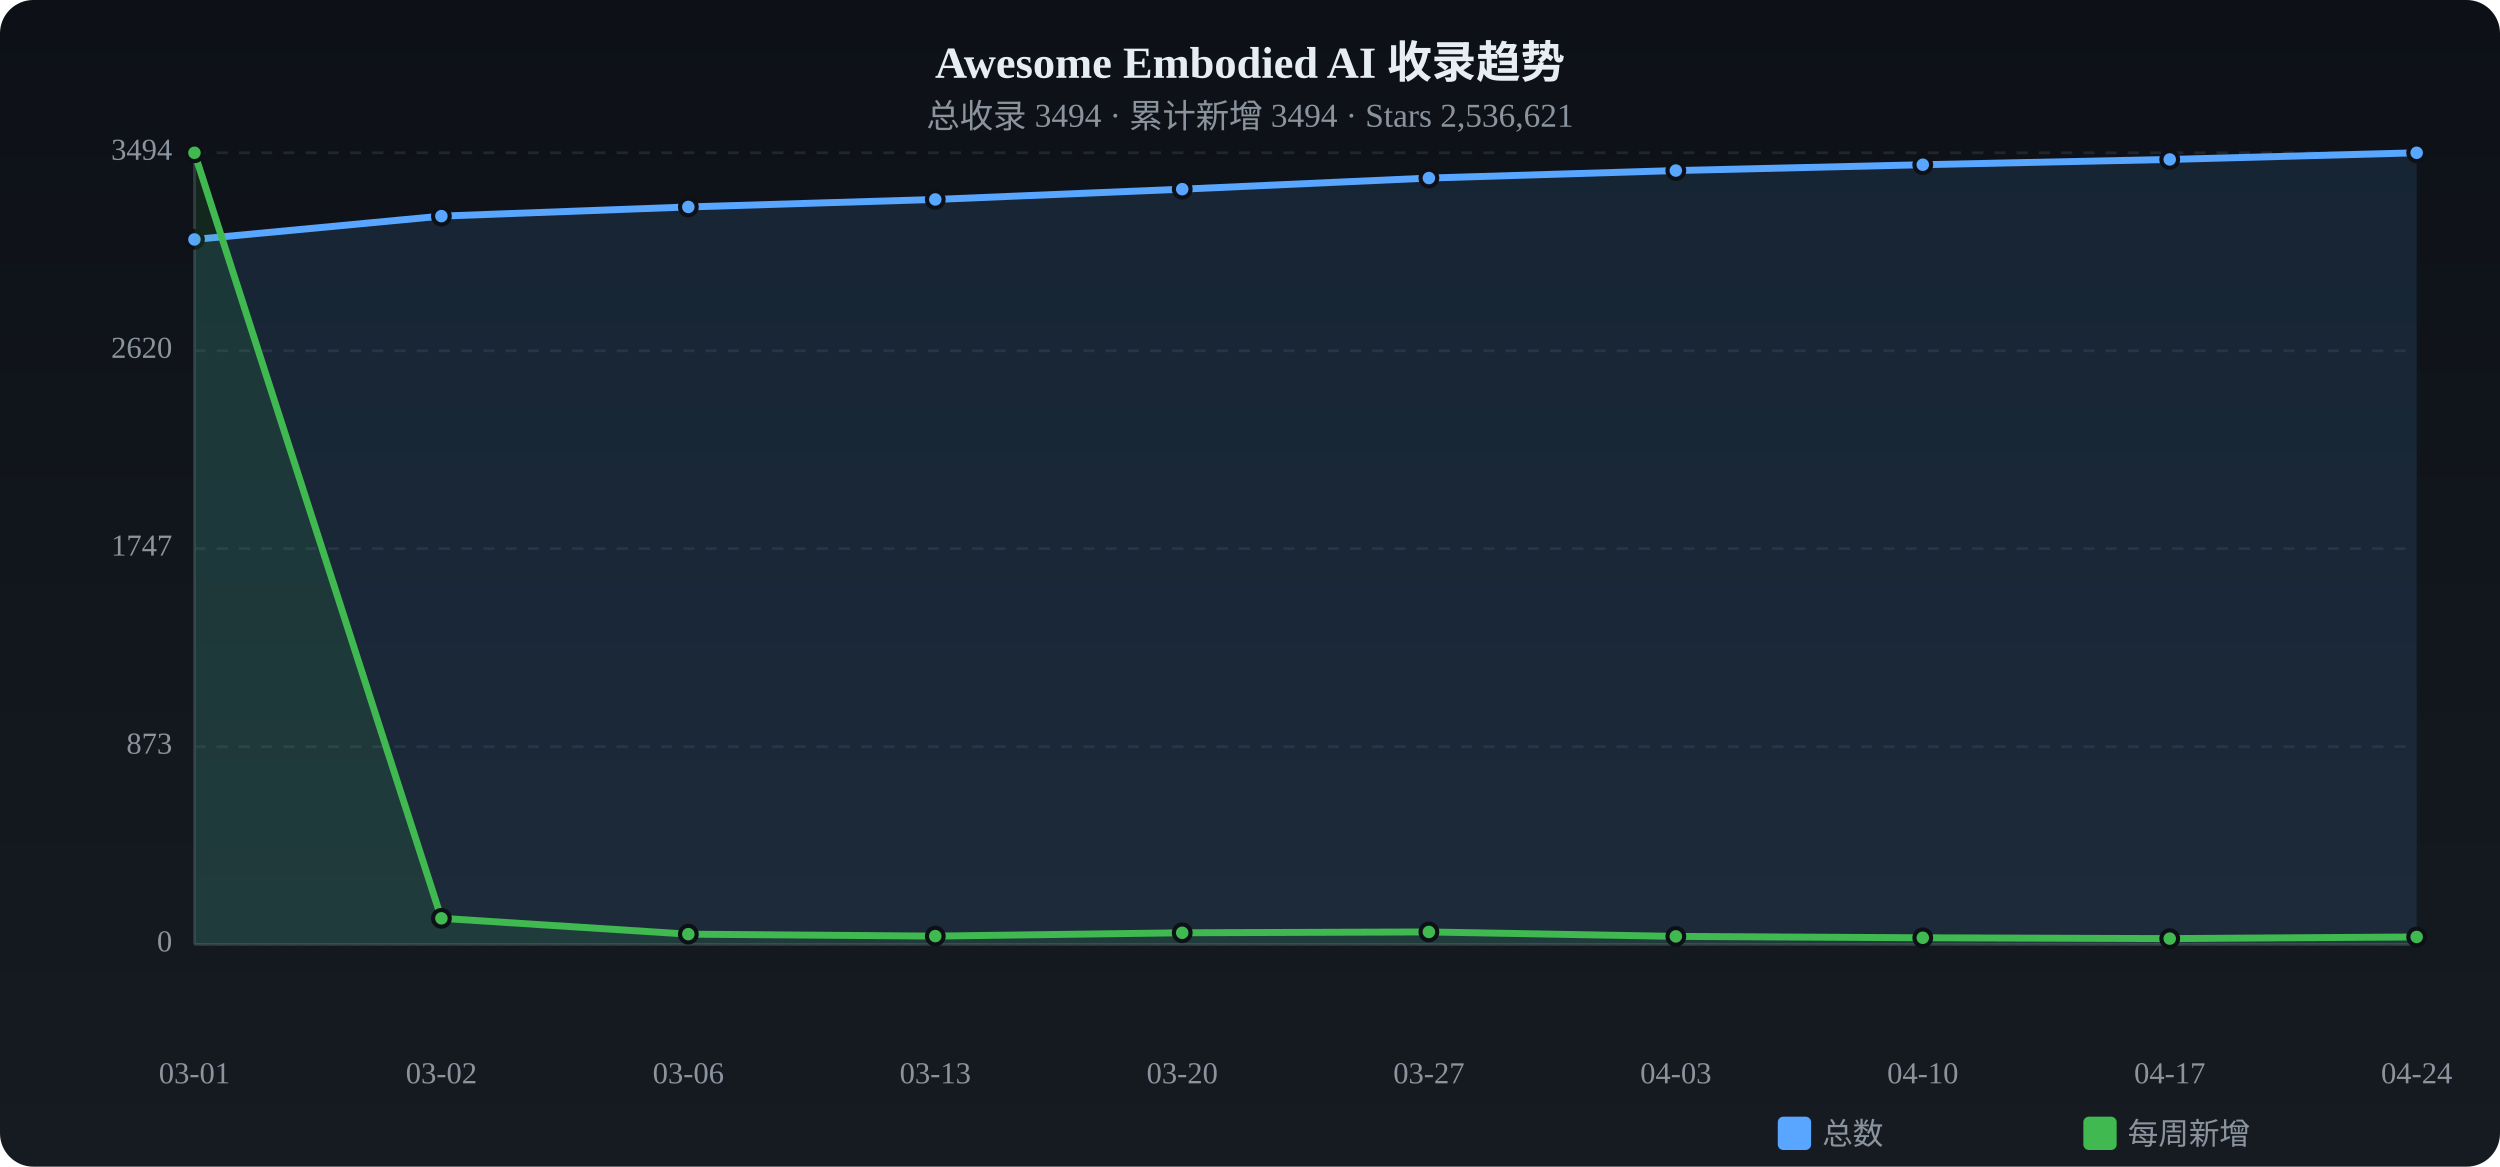
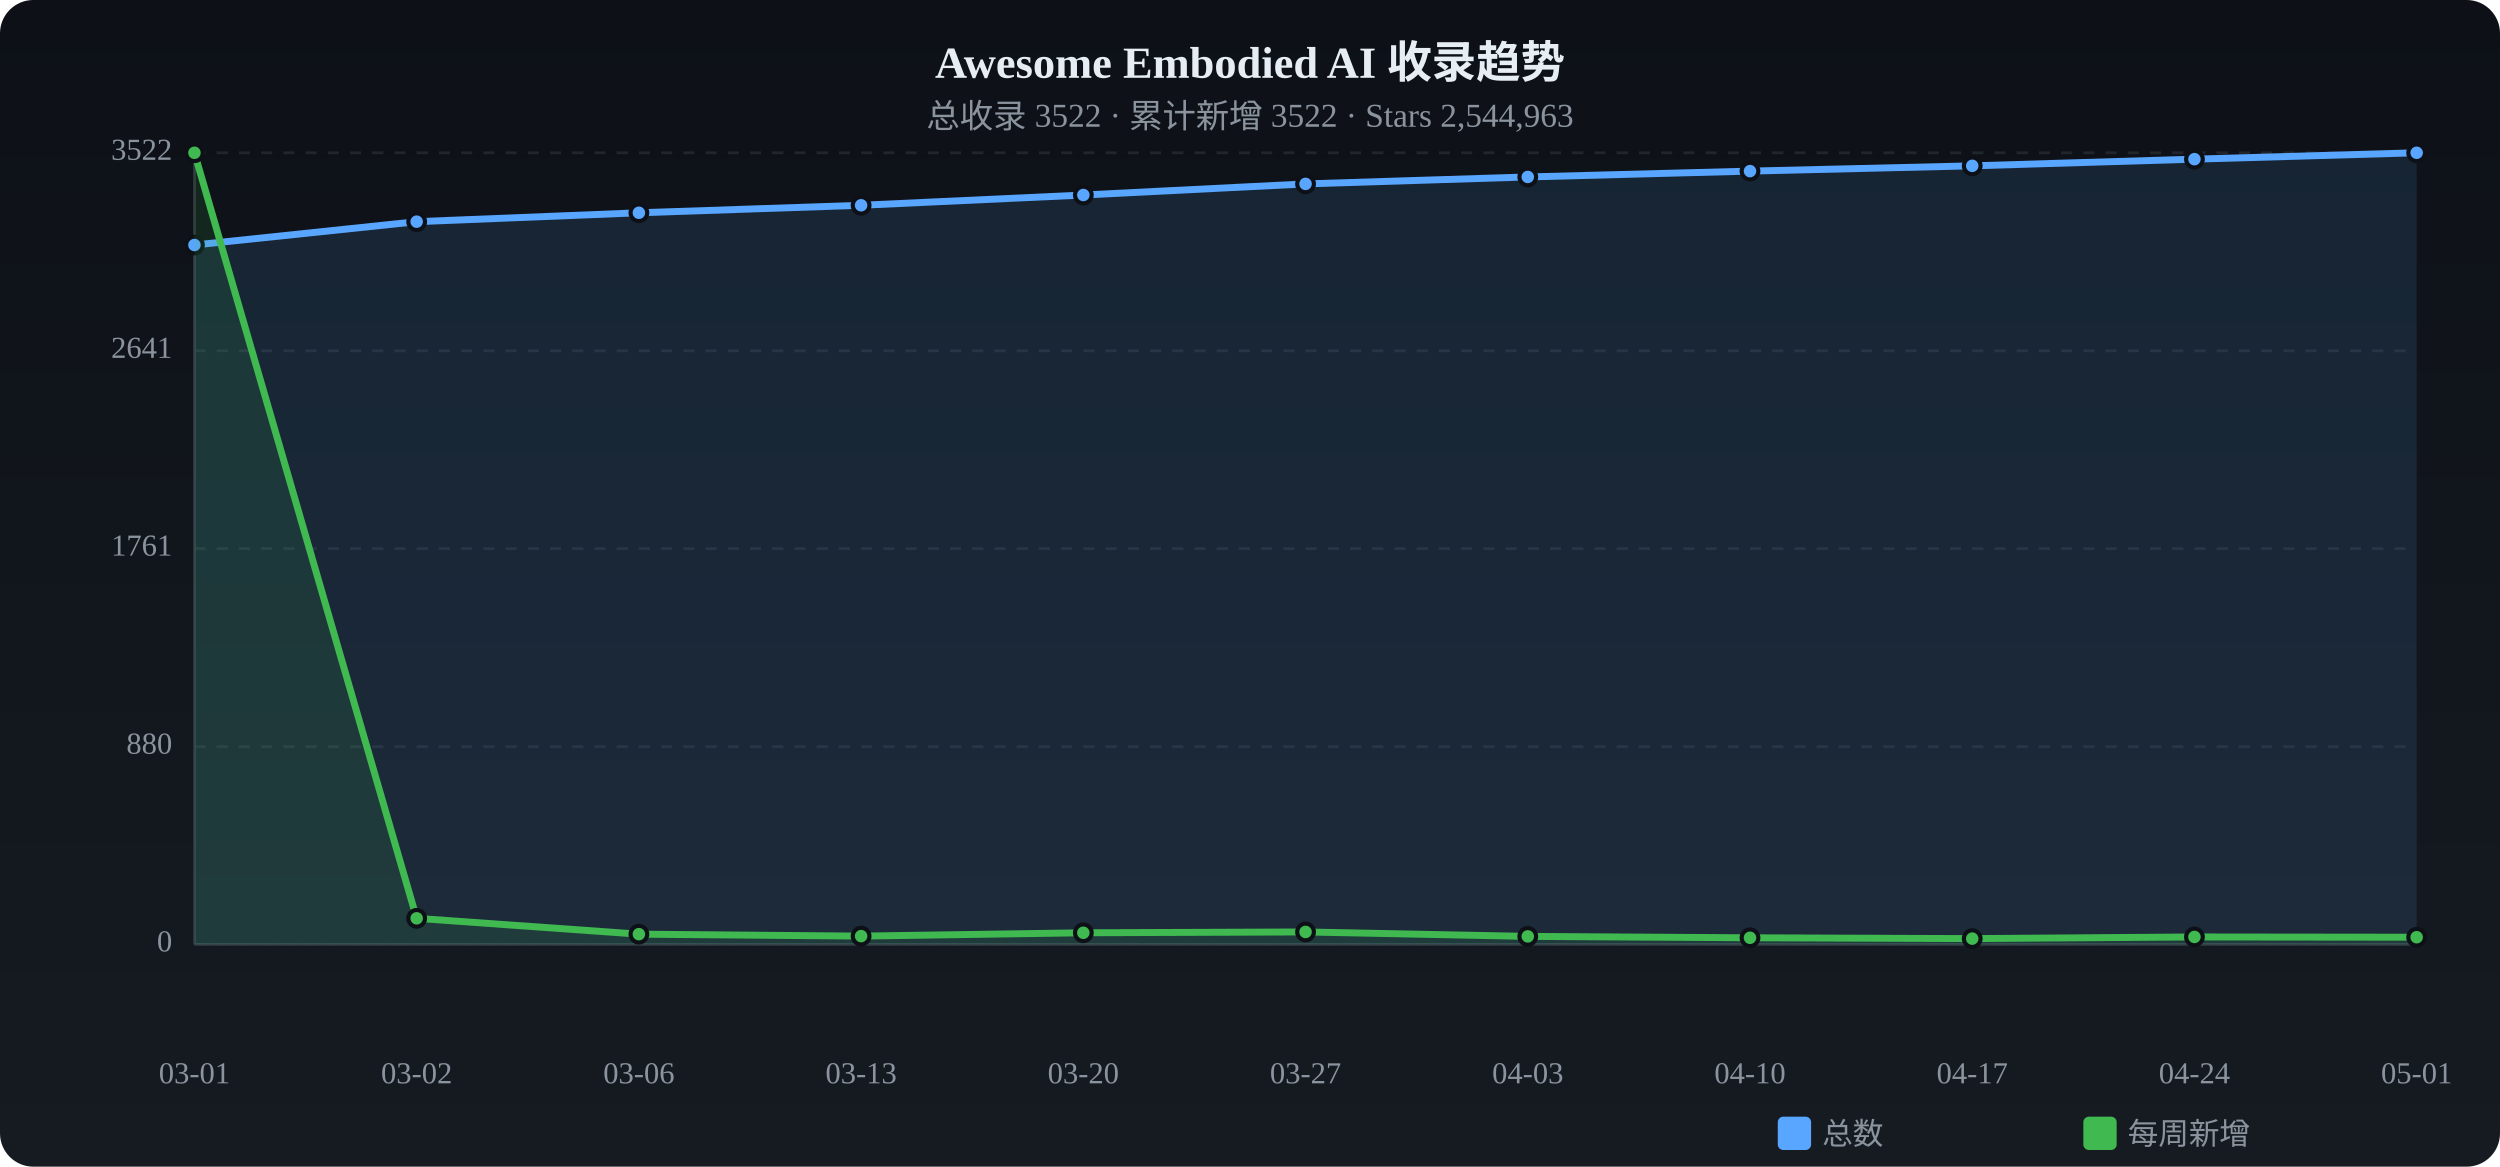
<svg xmlns="http://www.w3.org/2000/svg" viewBox="0 0 900 420" width="900" height="420">
  <defs>
    <linearGradient id="tbg" x1="0%" y1="0%" x2="0%" y2="100%">
      <stop offset="0%" stop-color="#0d1117" />
      <stop offset="100%" stop-color="#161b22" />
    </linearGradient>
  </defs>
  <rect width="900" height="420" rx="12" fill="url(#tbg)" />
  <text x="450.0" y="28" text-anchor="middle" fill="#e6edf3" font-size="16" font-weight="bold">Awesome Embodied AI 收录趋势</text>
-   <text x="450.0" y="46" text-anchor="middle" fill="#8b949e" font-size="12">总收录 3494 · 累计新增 3494 · Stars 2,536,621</text>
+   <text x="450.0" y="46" text-anchor="middle" fill="#8b949e" font-size="12">总收录 3522 · 累计新增 3522 · Stars 2,544,963</text>
  <text x="62" y="340.0" text-anchor="end" fill="#8b949e" font-size="11" dominant-baseline="middle">0</text>
  <line x1="70" y1="340.0" x2="870" y2="340.0" stroke="#21262d" stroke-dasharray="4 4" />
-   <text x="62" y="268.8" text-anchor="end" fill="#8b949e" font-size="11" dominant-baseline="middle">873</text>
+   <text x="62" y="268.8" text-anchor="end" fill="#8b949e" font-size="11" dominant-baseline="middle">880</text>
  <line x1="70" y1="268.8" x2="870" y2="268.8" stroke="#21262d" stroke-dasharray="4 4" />
-   <text x="62" y="197.5" text-anchor="end" fill="#8b949e" font-size="11" dominant-baseline="middle">1747</text>
+   <text x="62" y="197.5" text-anchor="end" fill="#8b949e" font-size="11" dominant-baseline="middle">1761</text>
  <line x1="70" y1="197.5" x2="870" y2="197.5" stroke="#21262d" stroke-dasharray="4 4" />
-   <text x="62" y="126.3" text-anchor="end" fill="#8b949e" font-size="11" dominant-baseline="middle">2620</text>
+   <text x="62" y="126.3" text-anchor="end" fill="#8b949e" font-size="11" dominant-baseline="middle">2641</text>
  <line x1="70" y1="126.3" x2="870" y2="126.3" stroke="#21262d" stroke-dasharray="4 4" />
-   <text x="62" y="55.0" text-anchor="end" fill="#8b949e" font-size="11" dominant-baseline="middle">3494</text>
+   <text x="62" y="55.0" text-anchor="end" fill="#8b949e" font-size="11" dominant-baseline="middle">3522</text>
  <line x1="70" y1="55.0" x2="870" y2="55.0" stroke="#21262d" stroke-dasharray="4 4" />
  <line x1="70" y1="55" x2="70" y2="340" stroke="#30363d" />
  <line x1="70" y1="340" x2="870" y2="340" stroke="#30363d" />
-   <path d="M70.0,86.2 L158.9,77.8 L247.8,74.5 L336.7,71.8 L425.6,68.1 L514.4,64.1 L603.3,61.4 L692.2,59.3 L781.1,57.4 L870.0,55.0 L870.0,340 L70.0,340 Z" fill="#58a6ff" opacity="0.12" />
-   <polyline points="70.0,86.2 158.9,77.8 247.8,74.5 336.7,71.8 425.6,68.1 514.4,64.1 603.3,61.4 692.2,59.3 781.1,57.4 870.0,55.0" fill="none" stroke="#58a6ff" stroke-width="2.5" stroke-linecap="round" stroke-linejoin="round" />
-   <circle cx="70.0" cy="86.2" r="3" fill="#58a6ff" stroke="#0d1117" stroke-width="1.5" />
-   <circle cx="158.9" cy="77.8" r="3" fill="#58a6ff" stroke="#0d1117" stroke-width="1.5" />
-   <circle cx="247.8" cy="74.5" r="3" fill="#58a6ff" stroke="#0d1117" stroke-width="1.5" />
-   <circle cx="336.7" cy="71.8" r="3" fill="#58a6ff" stroke="#0d1117" stroke-width="1.5" />
-   <circle cx="425.6" cy="68.1" r="3" fill="#58a6ff" stroke="#0d1117" stroke-width="1.5" />
-   <circle cx="514.4" cy="64.1" r="3" fill="#58a6ff" stroke="#0d1117" stroke-width="1.5" />
-   <circle cx="603.3" cy="61.4" r="3" fill="#58a6ff" stroke="#0d1117" stroke-width="1.5" />
-   <circle cx="692.2" cy="59.3" r="3" fill="#58a6ff" stroke="#0d1117" stroke-width="1.5" />
-   <circle cx="781.1" cy="57.4" r="3" fill="#58a6ff" stroke="#0d1117" stroke-width="1.5" />
+   <path d="M70.0,88.2 L150.0,79.8 L230.0,76.6 L310.0,73.9 L390.0,70.2 L470.0,66.2 L550.0,63.7 L630.0,61.6 L710.0,59.7 L790.0,57.3 L870.0,55.0 L870.0,340 L70.0,340 Z" fill="#58a6ff" opacity="0.12" />
+   <polyline points="70.0,88.2 150.0,79.8 230.0,76.6 310.0,73.9 390.0,70.2 470.0,66.2 550.0,63.7 630.0,61.6 710.0,59.7 790.0,57.3 870.0,55.0" fill="none" stroke="#58a6ff" stroke-width="2.5" stroke-linecap="round" stroke-linejoin="round" />
+   <circle cx="70.0" cy="88.2" r="3" fill="#58a6ff" stroke="#0d1117" stroke-width="1.5" />
+   <circle cx="150.0" cy="79.8" r="3" fill="#58a6ff" stroke="#0d1117" stroke-width="1.5" />
+   <circle cx="230.0" cy="76.6" r="3" fill="#58a6ff" stroke="#0d1117" stroke-width="1.5" />
+   <circle cx="310.0" cy="73.9" r="3" fill="#58a6ff" stroke="#0d1117" stroke-width="1.5" />
+   <circle cx="390.0" cy="70.2" r="3" fill="#58a6ff" stroke="#0d1117" stroke-width="1.5" />
+   <circle cx="470.0" cy="66.2" r="3" fill="#58a6ff" stroke="#0d1117" stroke-width="1.5" />
+   <circle cx="550.0" cy="63.7" r="3" fill="#58a6ff" stroke="#0d1117" stroke-width="1.5" />
+   <circle cx="630.0" cy="61.6" r="3" fill="#58a6ff" stroke="#0d1117" stroke-width="1.5" />
+   <circle cx="710.0" cy="59.7" r="3" fill="#58a6ff" stroke="#0d1117" stroke-width="1.5" />
+   <circle cx="790.0" cy="57.3" r="3" fill="#58a6ff" stroke="#0d1117" stroke-width="1.5" />
  <circle cx="870.0" cy="55.0" r="3" fill="#58a6ff" stroke="#0d1117" stroke-width="1.5" />
-   <path d="M70.0,55.0 L158.9,330.6 L247.8,336.3 L336.7,337.0 L425.6,335.8 L514.4,335.5 L603.3,337.1 L692.2,337.6 L781.1,337.9 L870.0,337.3 L870.0,340 L70.0,340 Z" fill="#3fb950" opacity="0.12" />
-   <polyline points="70.0,55.0 158.9,330.6 247.8,336.3 336.7,337.0 425.6,335.8 514.4,335.5 603.3,337.1 692.2,337.6 781.1,337.9 870.0,337.3" fill="none" stroke="#3fb950" stroke-width="2.5" stroke-linecap="round" stroke-linejoin="round" />
+   <path d="M70.0,55.0 L150.0,330.6 L230.0,336.3 L310.0,337.0 L390.0,335.8 L470.0,335.5 L550.0,337.1 L630.0,337.6 L710.0,337.9 L790.0,337.3 L870.0,337.4 L870.0,340 L70.0,340 Z" fill="#3fb950" opacity="0.12" />
+   <polyline points="70.0,55.0 150.0,330.6 230.0,336.3 310.0,337.0 390.0,335.8 470.0,335.5 550.0,337.1 630.0,337.6 710.0,337.9 790.0,337.3 870.0,337.4" fill="none" stroke="#3fb950" stroke-width="2.5" stroke-linecap="round" stroke-linejoin="round" />
  <circle cx="70.0" cy="55.0" r="3" fill="#3fb950" stroke="#0d1117" stroke-width="1.5" />
-   <circle cx="158.9" cy="330.6" r="3" fill="#3fb950" stroke="#0d1117" stroke-width="1.5" />
-   <circle cx="247.8" cy="336.3" r="3" fill="#3fb950" stroke="#0d1117" stroke-width="1.5" />
-   <circle cx="336.7" cy="337.0" r="3" fill="#3fb950" stroke="#0d1117" stroke-width="1.5" />
-   <circle cx="425.6" cy="335.8" r="3" fill="#3fb950" stroke="#0d1117" stroke-width="1.5" />
-   <circle cx="514.4" cy="335.5" r="3" fill="#3fb950" stroke="#0d1117" stroke-width="1.5" />
-   <circle cx="603.3" cy="337.1" r="3" fill="#3fb950" stroke="#0d1117" stroke-width="1.5" />
-   <circle cx="692.2" cy="337.6" r="3" fill="#3fb950" stroke="#0d1117" stroke-width="1.5" />
-   <circle cx="781.1" cy="337.9" r="3" fill="#3fb950" stroke="#0d1117" stroke-width="1.5" />
-   <circle cx="870.0" cy="337.3" r="3" fill="#3fb950" stroke="#0d1117" stroke-width="1.5" />
+   <circle cx="150.0" cy="330.6" r="3" fill="#3fb950" stroke="#0d1117" stroke-width="1.5" />
+   <circle cx="230.0" cy="336.3" r="3" fill="#3fb950" stroke="#0d1117" stroke-width="1.5" />
+   <circle cx="310.0" cy="337.0" r="3" fill="#3fb950" stroke="#0d1117" stroke-width="1.5" />
+   <circle cx="390.0" cy="335.8" r="3" fill="#3fb950" stroke="#0d1117" stroke-width="1.5" />
+   <circle cx="470.0" cy="335.5" r="3" fill="#3fb950" stroke="#0d1117" stroke-width="1.5" />
+   <circle cx="550.0" cy="337.1" r="3" fill="#3fb950" stroke="#0d1117" stroke-width="1.5" />
+   <circle cx="630.0" cy="337.6" r="3" fill="#3fb950" stroke="#0d1117" stroke-width="1.5" />
+   <circle cx="710.0" cy="337.9" r="3" fill="#3fb950" stroke="#0d1117" stroke-width="1.5" />
+   <circle cx="790.0" cy="337.3" r="3" fill="#3fb950" stroke="#0d1117" stroke-width="1.5" />
+   <circle cx="870.0" cy="337.4" r="3" fill="#3fb950" stroke="#0d1117" stroke-width="1.5" />
  <text x="70.0" y="390" text-anchor="middle" fill="#8b949e" font-size="11">03-01</text>
-   <text x="158.9" y="390" text-anchor="middle" fill="#8b949e" font-size="11">03-02</text>
-   <text x="247.8" y="390" text-anchor="middle" fill="#8b949e" font-size="11">03-06</text>
-   <text x="336.7" y="390" text-anchor="middle" fill="#8b949e" font-size="11">03-13</text>
-   <text x="425.6" y="390" text-anchor="middle" fill="#8b949e" font-size="11">03-20</text>
-   <text x="514.4" y="390" text-anchor="middle" fill="#8b949e" font-size="11">03-27</text>
-   <text x="603.3" y="390" text-anchor="middle" fill="#8b949e" font-size="11">04-03</text>
-   <text x="692.2" y="390" text-anchor="middle" fill="#8b949e" font-size="11">04-10</text>
-   <text x="781.1" y="390" text-anchor="middle" fill="#8b949e" font-size="11">04-17</text>
-   <text x="870.0" y="390" text-anchor="middle" fill="#8b949e" font-size="11">04-24</text>
+   <text x="150.0" y="390" text-anchor="middle" fill="#8b949e" font-size="11">03-02</text>
+   <text x="230.0" y="390" text-anchor="middle" fill="#8b949e" font-size="11">03-06</text>
+   <text x="310.0" y="390" text-anchor="middle" fill="#8b949e" font-size="11">03-13</text>
+   <text x="390.0" y="390" text-anchor="middle" fill="#8b949e" font-size="11">03-20</text>
+   <text x="470.0" y="390" text-anchor="middle" fill="#8b949e" font-size="11">03-27</text>
+   <text x="550.0" y="390" text-anchor="middle" fill="#8b949e" font-size="11">04-03</text>
+   <text x="630.0" y="390" text-anchor="middle" fill="#8b949e" font-size="11">04-10</text>
+   <text x="710.0" y="390" text-anchor="middle" fill="#8b949e" font-size="11">04-17</text>
+   <text x="790.0" y="390" text-anchor="middle" fill="#8b949e" font-size="11">04-24</text>
+   <text x="870.0" y="390" text-anchor="middle" fill="#8b949e" font-size="11">05-01</text>
  <rect x="640" y="402" width="12" height="12" rx="2" fill="#58a6ff" />
  <text x="656" y="412" fill="#8b949e" font-size="11">总数</text>
  <rect x="750" y="402" width="12" height="12" rx="2" fill="#3fb950" />
  <text x="766" y="412" fill="#8b949e" font-size="11">每周新增</text>
</svg>
